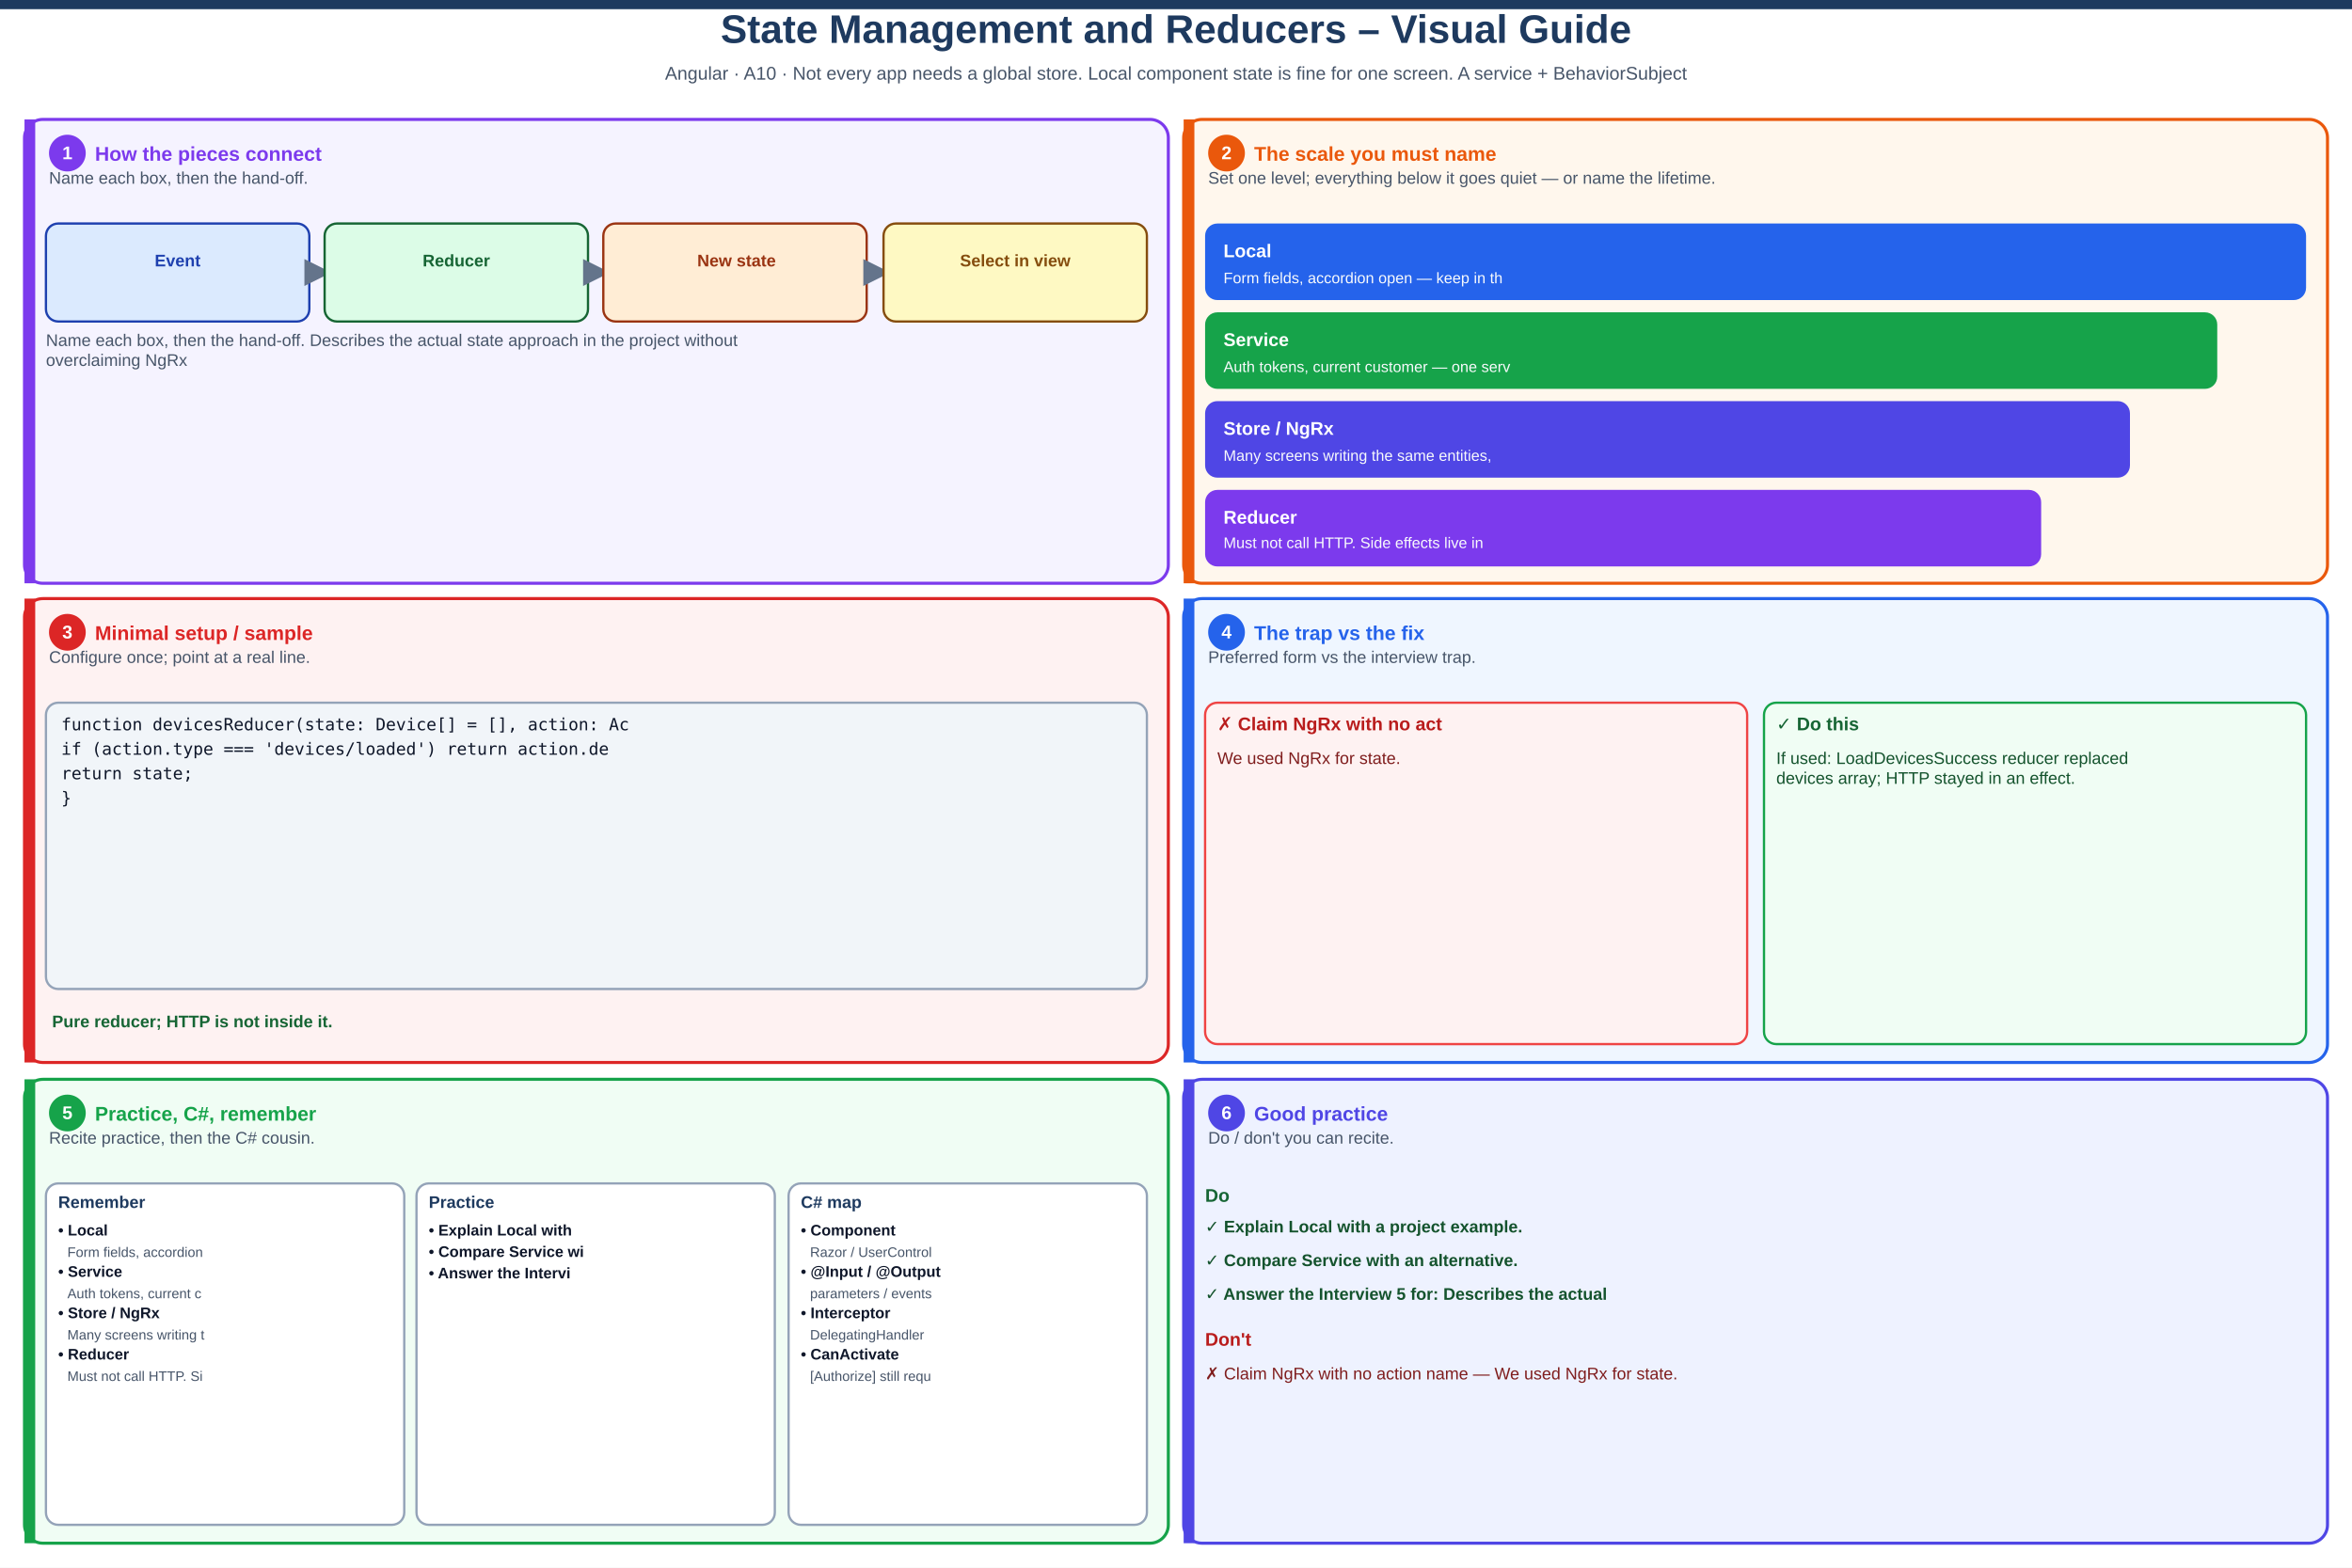
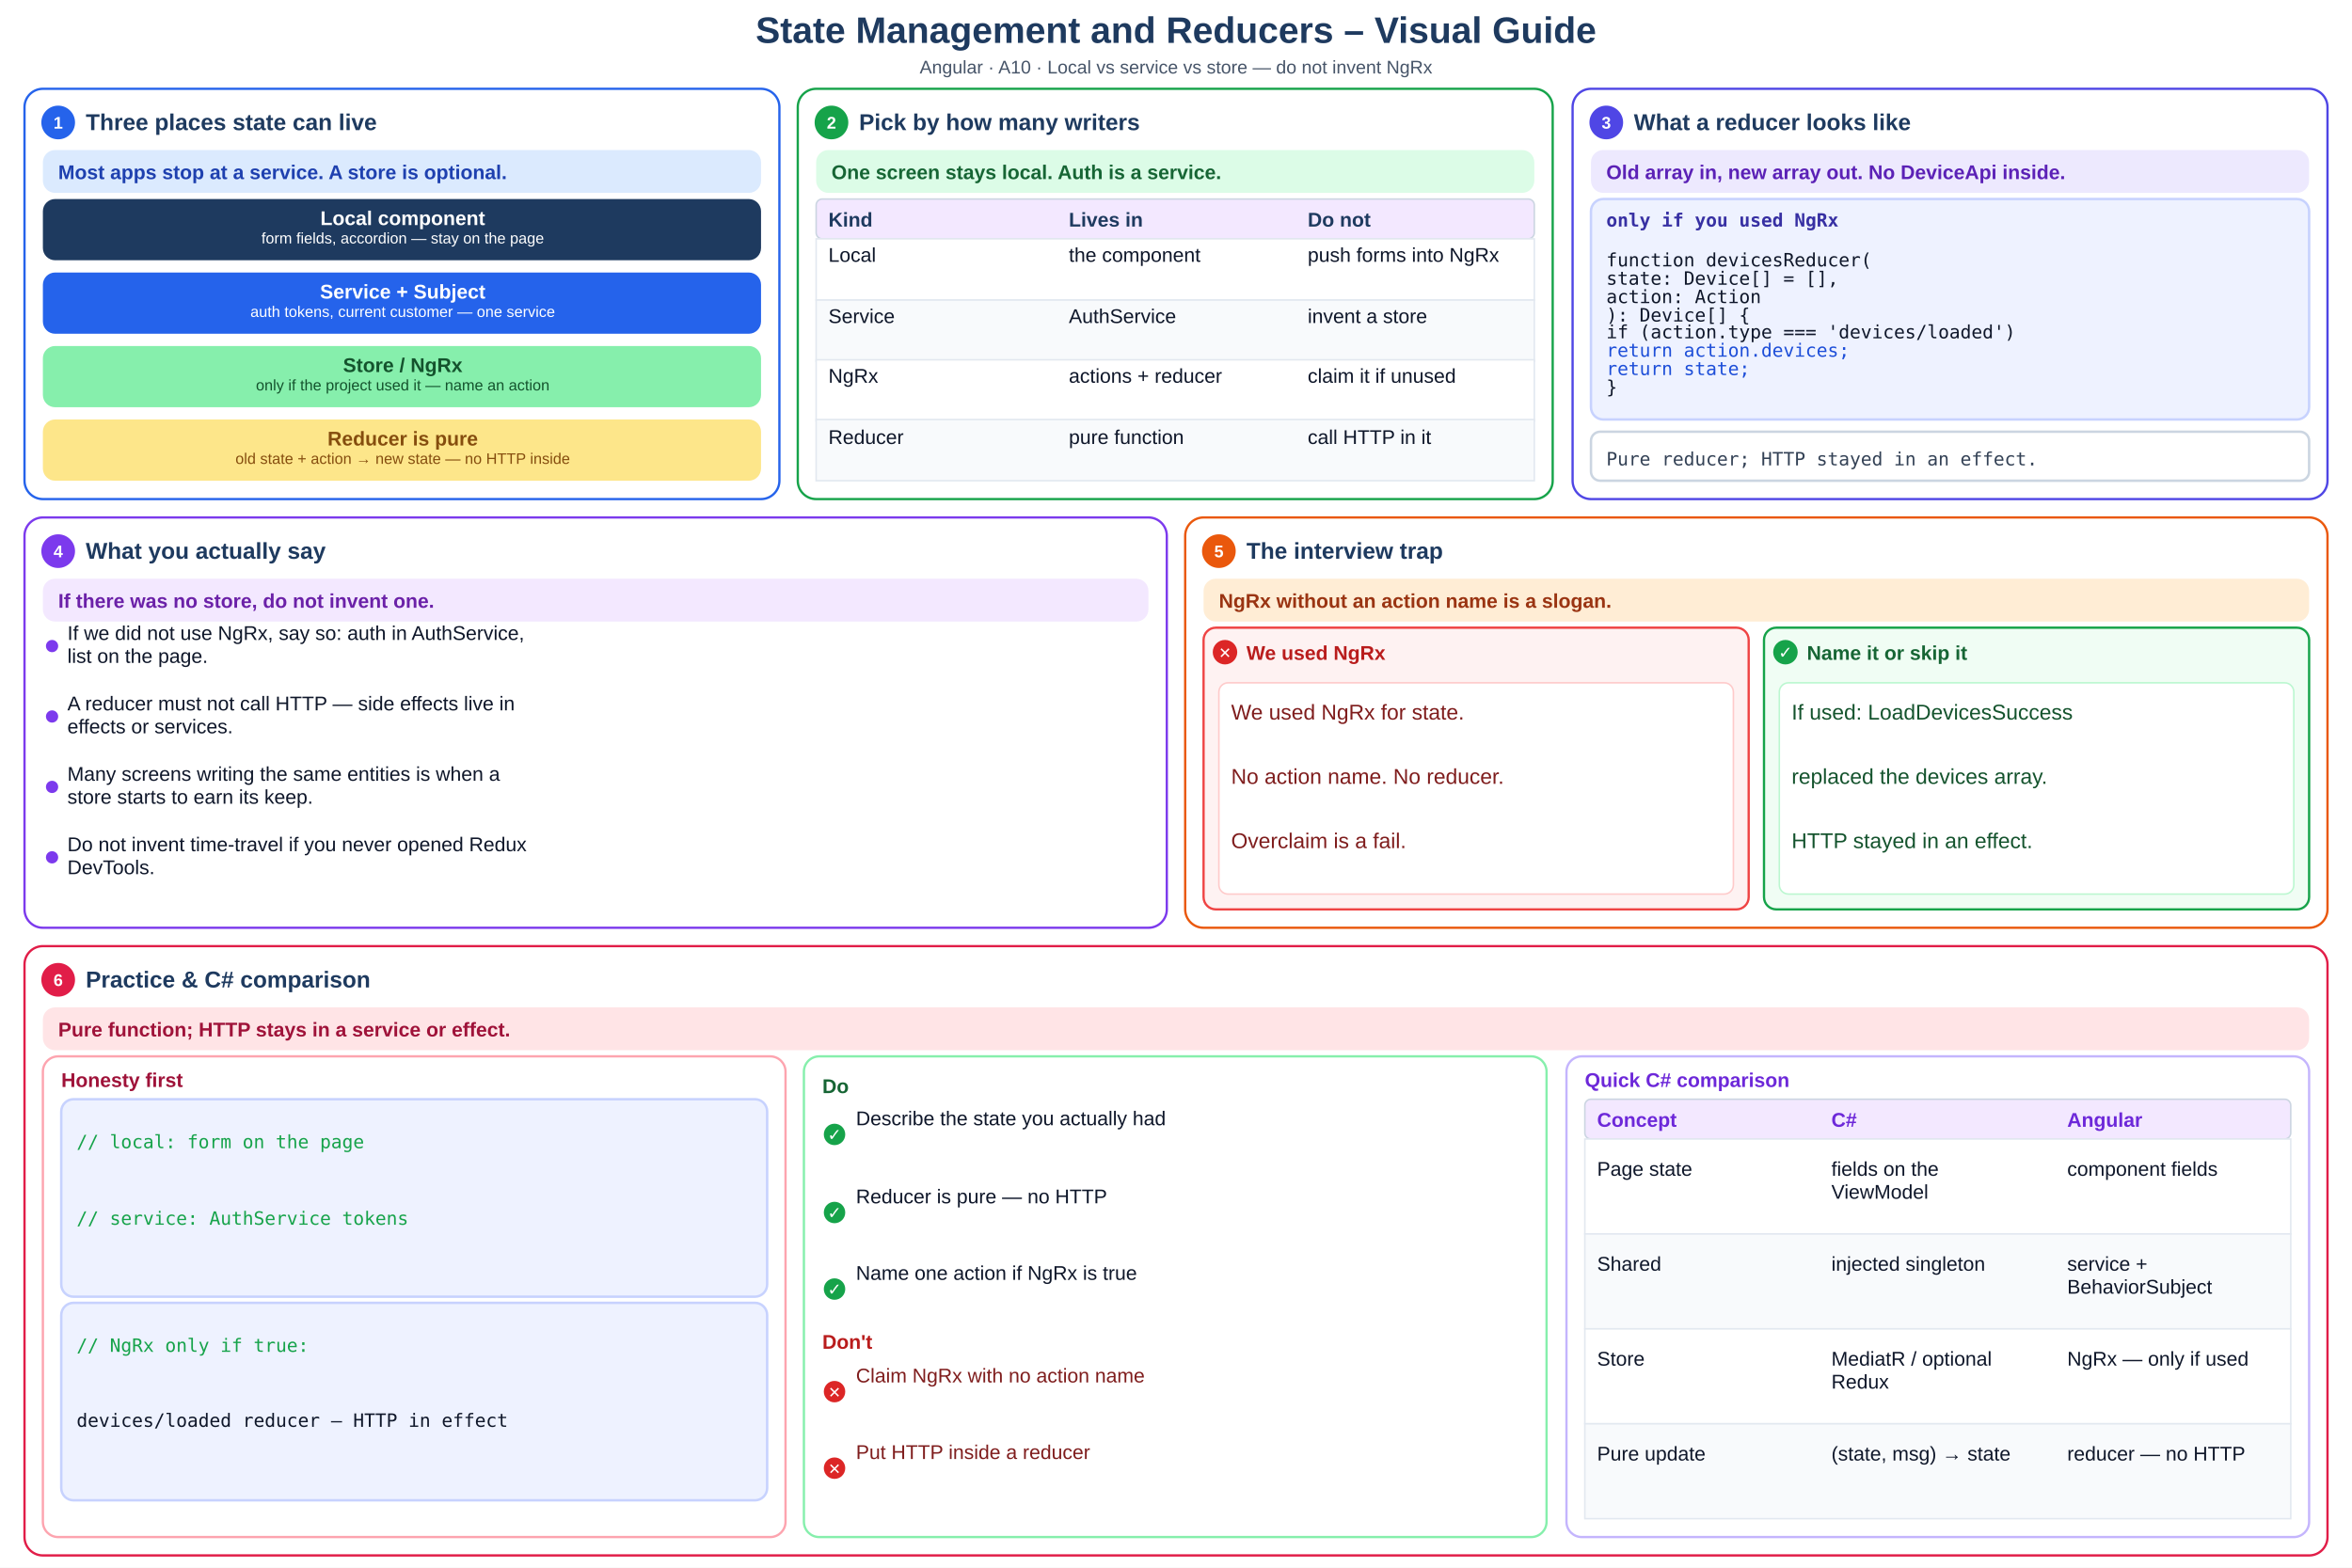
<svg xmlns="http://www.w3.org/2000/svg" width="1536" height="1024" viewBox="0 0 1536 1024">
  <defs>
-     <marker id="arrow" markerWidth="8" markerHeight="8" refX="6" refY="4" orient="auto">
-       <path d="M0,0 L8,4 L0,8 z" fill="#64748b" />
+     <marker id="arrow" markerWidth="12" markerHeight="10" refX="11" refY="5" orient="auto" markerUnits="userSpaceOnUse">
+       <path d="M0,0 L12,5 L0,10 z" fill="#64748b" />
    </marker>
  </defs>
  <rect x="0" y="0" width="1536" height="1024" rx="0" fill="#ffffff" />
-   <rect x="0" y="0" width="1536" height="6" rx="0" fill="#1e3a5f" />
-   <text x="768" y="28" fill="#1e3a5f" font-size="26" font-weight="800" text-anchor="middle" font-family="Segoe UI,Arial,sans-serif">State Management and Reducers  –  Visual Guide</text>
-   <text x="768" y="52" fill="#475569" font-size="12" font-weight="500" text-anchor="middle" font-family="Segoe UI,Arial,sans-serif">Angular  ·  A10  ·  Not every app needs a global store. Local component state is fine for one screen. A service + BehaviorSubject </text>
-   <rect x="16" y="78" width="747" height="303" rx="12" fill="#f5f3ff" stroke="#7c3aed" stroke-width="2" />
-   <rect x="16" y="78" width="7" height="303" rx="0" fill="#7c3aed" />
-   <circle cx="44" cy="100" r="12" fill="#7c3aed" />
-   <text x="44" y="104" fill="#fff" font-size="12" font-weight="800" text-anchor="middle" font-family="Segoe UI,Arial,sans-serif">1</text>
-   <text x="62" y="105" fill="#7c3aed" font-size="13" font-weight="800" text-anchor="start" font-family="Segoe UI,Arial,sans-serif">How the pieces connect</text>
-   <text x="32" y="120" fill="#475569" font-size="11" font-weight="500" text-anchor="start" font-family="Segoe UI,Arial,sans-serif">
-     <tspan x="32" dy="0">Name each box, then the hand-off.</tspan>
-   </text>
-   <rect x="30" y="146" width="172" height="64" rx="8" fill="#dbeafe" stroke="#1e40af" stroke-width="1.5" />
-   <text x="116" y="174" fill="#1e40af" font-size="11" font-weight="800" text-anchor="middle" font-family="Segoe UI,Arial,sans-serif">
-     <tspan x="116" dy="0">Event</tspan>
-   </text>
-   <line x1="202" y1="178" x2="212" y2="178" stroke="#1e40af" stroke-width="2.2" marker-end="url(#arrow)" />
-   <rect x="212" y="146" width="172" height="64" rx="8" fill="#dcfce7" stroke="#166534" stroke-width="1.5" />
-   <text x="298" y="174" fill="#166534" font-size="11" font-weight="800" text-anchor="middle" font-family="Segoe UI,Arial,sans-serif">
-     <tspan x="298" dy="0">Reducer</tspan>
-   </text>
-   <line x1="384" y1="178" x2="394" y2="178" stroke="#1e40af" stroke-width="2.2" marker-end="url(#arrow)" />
-   <rect x="394" y="146" width="172" height="64" rx="8" fill="#ffedd5" stroke="#9a3412" stroke-width="1.5" />
-   <text x="481" y="174" fill="#9a3412" font-size="11" font-weight="800" text-anchor="middle" font-family="Segoe UI,Arial,sans-serif">
-     <tspan x="481" dy="0">New state</tspan>
-   </text>
-   <line x1="567" y1="178" x2="577" y2="178" stroke="#1e40af" stroke-width="2.2" marker-end="url(#arrow)" />
-   <rect x="577" y="146" width="172" height="64" rx="8" fill="#fef9c3" stroke="#854d0e" stroke-width="1.5" />
-   <text x="663" y="174" fill="#854d0e" font-size="11" font-weight="800" text-anchor="middle" font-family="Segoe UI,Arial,sans-serif">
-     <tspan x="663" dy="0">Select in view</tspan>
-   </text>
-   <text x="30" y="226" fill="#475569" font-size="11" font-weight="500" text-anchor="start" font-family="Segoe UI,Arial,sans-serif">
-     <tspan x="30" dy="0">Name each box, then the hand-off. Describes the actual state approach in the project without</tspan>
-     <tspan x="30" dy="13">overclaiming NgRx</tspan>
-   </text>
-   <rect x="773" y="78" width="747" height="303" rx="12" fill="#fff7ed" stroke="#ea580c" stroke-width="2" />
-   <rect x="773" y="78" width="7" height="303" rx="0" fill="#ea580c" />
-   <circle cx="801" cy="100" r="12" fill="#ea580c" />
-   <text x="801" y="104" fill="#fff" font-size="12" font-weight="800" text-anchor="middle" font-family="Segoe UI,Arial,sans-serif">2</text>
-   <text x="819" y="105" fill="#ea580c" font-size="13" font-weight="800" text-anchor="start" font-family="Segoe UI,Arial,sans-serif">The scale you must name</text>
-   <text x="789" y="120" fill="#475569" font-size="11" font-weight="500" text-anchor="start" font-family="Segoe UI,Arial,sans-serif">
-     <tspan x="789" dy="0">Set one level; everything below it goes quiet — or name the lifetime.</tspan>
-   </text>
-   <rect x="787" y="146" width="719" height="50" rx="8" fill="#2563eb" />
-   <text x="799" y="168" fill="#fff" font-size="12" font-weight="800" text-anchor="start" font-family="Segoe UI,Arial,sans-serif">Local</text>
-   <text x="799" y="185" fill="#f8fafc" font-size="10" font-weight="500" text-anchor="start" font-family="Segoe UI,Arial,sans-serif">Form fields, accordion open — keep in th</text>
-   <rect x="787" y="204" width="661" height="50" rx="8" fill="#16a34a" />
-   <text x="799" y="226" fill="#fff" font-size="12" font-weight="800" text-anchor="start" font-family="Segoe UI,Arial,sans-serif">Service</text>
-   <text x="799" y="243" fill="#f8fafc" font-size="10" font-weight="500" text-anchor="start" font-family="Segoe UI,Arial,sans-serif">Auth tokens, current customer — one serv</text>
-   <rect x="787" y="262" width="604" height="50" rx="8" fill="#4f46e5" />
-   <text x="799" y="284" fill="#fff" font-size="12" font-weight="800" text-anchor="start" font-family="Segoe UI,Arial,sans-serif">Store / NgRx</text>
-   <text x="799" y="301" fill="#f8fafc" font-size="10" font-weight="500" text-anchor="start" font-family="Segoe UI,Arial,sans-serif">Many screens writing the same entities, </text>
-   <rect x="787" y="320" width="546" height="50" rx="8" fill="#7c3aed" />
-   <text x="799" y="342" fill="#fff" font-size="12" font-weight="800" text-anchor="start" font-family="Segoe UI,Arial,sans-serif">Reducer</text>
-   <text x="799" y="358" fill="#f8fafc" font-size="10" font-weight="500" text-anchor="start" font-family="Segoe UI,Arial,sans-serif">Must not call HTTP. Side effects live in</text>
-   <rect x="16" y="391" width="747" height="303" rx="12" fill="#fef2f2" stroke="#dc2626" stroke-width="2" />
-   <rect x="16" y="391" width="7" height="303" rx="0" fill="#dc2626" />
-   <circle cx="44" cy="413" r="12" fill="#dc2626" />
-   <text x="44" y="417" fill="#fff" font-size="12" font-weight="800" text-anchor="middle" font-family="Segoe UI,Arial,sans-serif">3</text>
-   <text x="62" y="418" fill="#dc2626" font-size="13" font-weight="800" text-anchor="start" font-family="Segoe UI,Arial,sans-serif">Minimal setup / sample</text>
-   <text x="32" y="433" fill="#475569" font-size="11" font-weight="500" text-anchor="start" font-family="Segoe UI,Arial,sans-serif">
-     <tspan x="32" dy="0">Configure once; point at a real line.</tspan>
-   </text>
-   <rect x="30" y="459" width="719" height="187" rx="8" fill="#f1f5f9" stroke="#94a3b8" stroke-width="1.5" />
-   <text x="40" y="477" fill="#0f172a" font-size="11" font-weight="500" text-anchor="start" font-family="Consolas,Menlo,monospace">function devicesReducer(state: Device[] = [], action: Ac</text>
-   <text x="40" y="493" fill="#0f172a" font-size="11" font-weight="500" text-anchor="start" font-family="Consolas,Menlo,monospace">  if (action.type === 'devices/loaded') return action.de</text>
-   <text x="40" y="509" fill="#0f172a" font-size="11" font-weight="500" text-anchor="start" font-family="Consolas,Menlo,monospace">  return state;</text>
-   <text x="40" y="525" fill="#0f172a" font-size="11" font-weight="500" text-anchor="start" font-family="Consolas,Menlo,monospace">}</text>
-   <text x="34" y="671" fill="#166534" font-size="11" font-weight="700" text-anchor="start" font-family="Segoe UI,Arial,sans-serif">Pure reducer; HTTP is not inside it.</text>
-   <rect x="773" y="391" width="747" height="303" rx="12" fill="#eff6ff" stroke="#2563eb" stroke-width="2" />
-   <rect x="773" y="391" width="7" height="303" rx="0" fill="#2563eb" />
-   <circle cx="801" cy="413" r="12" fill="#2563eb" />
-   <text x="801" y="417" fill="#fff" font-size="12" font-weight="800" text-anchor="middle" font-family="Segoe UI,Arial,sans-serif">4</text>
-   <text x="819" y="418" fill="#2563eb" font-size="13" font-weight="800" text-anchor="start" font-family="Segoe UI,Arial,sans-serif">The trap vs the fix</text>
-   <text x="789" y="433" fill="#475569" font-size="11" font-weight="500" text-anchor="start" font-family="Segoe UI,Arial,sans-serif">
-     <tspan x="789" dy="0">Preferred form vs the interview trap.</tspan>
-   </text>
-   <rect x="787" y="459" width="354" height="223" rx="8" fill="#fef2f2" stroke="#ef4444" stroke-width="1.5" />
-   <text x="795" y="477" fill="#b91c1c" font-size="12" font-weight="800" text-anchor="start" font-family="Segoe UI,Arial,sans-serif">✗  Claim NgRx with no act</text>
-   <text x="795" y="499" fill="#7f1d1d" font-size="11" font-weight="500" text-anchor="start" font-family="Segoe UI,Arial,sans-serif">
-     <tspan x="795" dy="0">We used NgRx for state.</tspan>
-   </text>
-   <rect x="1152" y="459" width="354" height="223" rx="8" fill="#f0fdf4" stroke="#16a34a" stroke-width="1.5" />
-   <text x="1160" y="477" fill="#166534" font-size="12" font-weight="800" text-anchor="start" font-family="Segoe UI,Arial,sans-serif">✓  Do this</text>
-   <text x="1160" y="499" fill="#14532d" font-size="11" font-weight="500" text-anchor="start" font-family="Segoe UI,Arial,sans-serif">
-     <tspan x="1160" dy="0">If used: LoadDevicesSuccess reducer replaced</tspan>
-     <tspan x="1160" dy="13">devices array; HTTP stayed in an effect.</tspan>
-   </text>
-   <rect x="16" y="705" width="747" height="303" rx="12" fill="#f0fdf4" stroke="#16a34a" stroke-width="2" />
-   <rect x="16" y="705" width="7" height="303" rx="0" fill="#16a34a" />
-   <circle cx="44" cy="727" r="12" fill="#16a34a" />
-   <text x="44" y="731" fill="#fff" font-size="12" font-weight="800" text-anchor="middle" font-family="Segoe UI,Arial,sans-serif">5</text>
-   <text x="62" y="732" fill="#16a34a" font-size="13" font-weight="800" text-anchor="start" font-family="Segoe UI,Arial,sans-serif">Practice, C#, remember</text>
-   <text x="32" y="747" fill="#475569" font-size="11" font-weight="500" text-anchor="start" font-family="Segoe UI,Arial,sans-serif">
-     <tspan x="32" dy="0">Recite practice, then the C# cousin.</tspan>
-   </text>
-   <rect x="30" y="773" width="234" height="223" rx="8" fill="#fff" stroke="#94a3b8" stroke-width="1.5" />
-   <text x="38" y="789" fill="#1e3a5f" font-size="11" font-weight="800" text-anchor="start" font-family="Segoe UI,Arial,sans-serif">Remember</text>
-   <text x="38" y="807" fill="#0f172a" font-size="10" font-weight="700" text-anchor="start" font-family="Segoe UI,Arial,sans-serif">• Local</text>
-   <text x="44" y="821" fill="#475569" font-size="9" font-weight="500" text-anchor="start" font-family="Segoe UI,Arial,sans-serif">Form fields, accordion</text>
-   <text x="38" y="834" fill="#0f172a" font-size="10" font-weight="700" text-anchor="start" font-family="Segoe UI,Arial,sans-serif">• Service</text>
-   <text x="44" y="848" fill="#475569" font-size="9" font-weight="500" text-anchor="start" font-family="Segoe UI,Arial,sans-serif">Auth tokens, current c</text>
-   <text x="38" y="861" fill="#0f172a" font-size="10" font-weight="700" text-anchor="start" font-family="Segoe UI,Arial,sans-serif">• Store / NgRx</text>
-   <text x="44" y="875" fill="#475569" font-size="9" font-weight="500" text-anchor="start" font-family="Segoe UI,Arial,sans-serif">Many screens writing t</text>
-   <text x="38" y="888" fill="#0f172a" font-size="10" font-weight="700" text-anchor="start" font-family="Segoe UI,Arial,sans-serif">• Reducer</text>
-   <text x="44" y="902" fill="#475569" font-size="9" font-weight="500" text-anchor="start" font-family="Segoe UI,Arial,sans-serif">Must not call HTTP. Si</text>
-   <rect x="272" y="773" width="234" height="223" rx="8" fill="#fff" stroke="#94a3b8" stroke-width="1.5" />
-   <text x="280" y="789" fill="#1e3a5f" font-size="11" font-weight="800" text-anchor="start" font-family="Segoe UI,Arial,sans-serif">Practice</text>
-   <text x="280" y="807" fill="#0f172a" font-size="10" font-weight="700" text-anchor="start" font-family="Segoe UI,Arial,sans-serif">• Explain Local with</text>
-   <text x="280" y="821" fill="#0f172a" font-size="10" font-weight="700" text-anchor="start" font-family="Segoe UI,Arial,sans-serif">• Compare Service wi</text>
-   <text x="280" y="835" fill="#0f172a" font-size="10" font-weight="700" text-anchor="start" font-family="Segoe UI,Arial,sans-serif">• Answer the Intervi</text>
-   <rect x="515" y="773" width="234" height="223" rx="8" fill="#fff" stroke="#94a3b8" stroke-width="1.5" />
-   <text x="523" y="789" fill="#1e3a5f" font-size="11" font-weight="800" text-anchor="start" font-family="Segoe UI,Arial,sans-serif">C# map</text>
-   <text x="523" y="807" fill="#0f172a" font-size="10" font-weight="700" text-anchor="start" font-family="Segoe UI,Arial,sans-serif">• Component</text>
-   <text x="529" y="821" fill="#475569" font-size="9" font-weight="500" text-anchor="start" font-family="Segoe UI,Arial,sans-serif">Razor / UserControl</text>
-   <text x="523" y="834" fill="#0f172a" font-size="10" font-weight="700" text-anchor="start" font-family="Segoe UI,Arial,sans-serif">• @Input / @Output</text>
-   <text x="529" y="848" fill="#475569" font-size="9" font-weight="500" text-anchor="start" font-family="Segoe UI,Arial,sans-serif">parameters / events</text>
-   <text x="523" y="861" fill="#0f172a" font-size="10" font-weight="700" text-anchor="start" font-family="Segoe UI,Arial,sans-serif">• Interceptor</text>
-   <text x="529" y="875" fill="#475569" font-size="9" font-weight="500" text-anchor="start" font-family="Segoe UI,Arial,sans-serif">DelegatingHandler</text>
-   <text x="523" y="888" fill="#0f172a" font-size="10" font-weight="700" text-anchor="start" font-family="Segoe UI,Arial,sans-serif">• CanActivate</text>
-   <text x="529" y="902" fill="#475569" font-size="9" font-weight="500" text-anchor="start" font-family="Segoe UI,Arial,sans-serif">[Authorize] still requ</text>
-   <rect x="773" y="705" width="747" height="303" rx="12" fill="#eef2ff" stroke="#4f46e5" stroke-width="2" />
-   <rect x="773" y="705" width="7" height="303" rx="0" fill="#4f46e5" />
-   <circle cx="801" cy="727" r="12" fill="#4f46e5" />
-   <text x="801" y="731" fill="#fff" font-size="12" font-weight="800" text-anchor="middle" font-family="Segoe UI,Arial,sans-serif">6</text>
-   <text x="819" y="732" fill="#4f46e5" font-size="13" font-weight="800" text-anchor="start" font-family="Segoe UI,Arial,sans-serif">Good practice</text>
-   <text x="789" y="747" fill="#475569" font-size="11" font-weight="500" text-anchor="start" font-family="Segoe UI,Arial,sans-serif">
-     <tspan x="789" dy="0">Do / don't you can recite.</tspan>
-   </text>
-   <text x="787" y="785" fill="#166534" font-size="12" font-weight="800" text-anchor="start" font-family="Segoe UI,Arial,sans-serif">Do</text>
-   <text x="787" y="805" fill="#14532d" font-size="11" font-weight="600" text-anchor="start" font-family="Segoe UI,Arial,sans-serif">✓  Explain Local with a project example.</text>
-   <text x="787" y="827" fill="#14532d" font-size="11" font-weight="600" text-anchor="start" font-family="Segoe UI,Arial,sans-serif">✓  Compare Service with an alternative.</text>
-   <text x="787" y="849" fill="#14532d" font-size="11" font-weight="600" text-anchor="start" font-family="Segoe UI,Arial,sans-serif">✓  Answer the Interview 5 for: Describes the actual</text>
-   <text x="787" y="879" fill="#b91c1c" font-size="12" font-weight="800" text-anchor="start" font-family="Segoe UI,Arial,sans-serif">Don't</text>
-   <text x="787" y="901" fill="#7f1d1d" font-size="11" font-weight="500" text-anchor="start" font-family="Segoe UI,Arial,sans-serif">
-     <tspan x="787" dy="0">✗ Claim NgRx with no action name — We used NgRx for state.</tspan>
+   <text x="768" y="28" fill="#1e3a5f" font-size="24" font-weight="800" text-anchor="middle" font-family="Segoe UI,Arial,sans-serif">State Management and Reducers  –  Visual Guide</text>
+   <text x="768" y="48" fill="#475569" font-size="12" font-weight="500" text-anchor="middle" font-family="Segoe UI,Arial,sans-serif">Angular · A10  ·  Local vs service vs store — do not invent NgRx</text>
+   <rect x="16" y="58" width="493" height="268" rx="12" fill="#fff" stroke="#2563eb" stroke-width="1.5" />
+   <circle cx="38" cy="80" r="11" fill="#2563eb" />
+   <text x="38" y="84" fill="#fff" font-size="11" font-weight="800" text-anchor="middle" font-family="Segoe UI,Arial,sans-serif">1</text>
+   <text x="56" y="85" fill="#1e3a5f" font-size="15" font-weight="800" text-anchor="start" font-family="Segoe UI,Arial,sans-serif">Three places state can live</text>
+   <rect x="28" y="98" width="469" height="28" rx="8" fill="#dbeafe" />
+   <text x="38" y="117" fill="#1e40af" font-size="13" font-weight="700" text-anchor="start" font-family="Segoe UI,Arial,sans-serif">Most apps stop at a service. A store is optional.</text>
+   <rect x="28" y="130" width="469" height="40" rx="8" fill="#1e3a5f" />
+   <text x="263" y="147" fill="#fff" font-size="13" font-weight="800" text-anchor="middle" font-family="Segoe UI,Arial,sans-serif">Local component</text>
+   <text x="263" y="159" fill="#fff" font-size="10" font-weight="500" text-anchor="middle" font-family="Segoe UI,Arial,sans-serif">form fields, accordion — stay on the page</text>
+   <rect x="28" y="178" width="469" height="40" rx="8" fill="#2563eb" />
+   <text x="263" y="195" fill="#fff" font-size="13" font-weight="800" text-anchor="middle" font-family="Segoe UI,Arial,sans-serif">Service + Subject</text>
+   <text x="263" y="207" fill="#fff" font-size="10" font-weight="500" text-anchor="middle" font-family="Segoe UI,Arial,sans-serif">auth tokens, current customer — one service</text>
+   <rect x="28" y="226" width="469" height="40" rx="8" fill="#86efac" />
+   <text x="263" y="243" fill="#14532d" font-size="13" font-weight="800" text-anchor="middle" font-family="Segoe UI,Arial,sans-serif">Store / NgRx</text>
+   <text x="263" y="255" fill="#14532d" font-size="10" font-weight="500" text-anchor="middle" font-family="Segoe UI,Arial,sans-serif">only if the project used it — name an action</text>
+   <rect x="28" y="274" width="469" height="40" rx="8" fill="#fde68a" />
+   <text x="263" y="291" fill="#854d0e" font-size="13" font-weight="800" text-anchor="middle" font-family="Segoe UI,Arial,sans-serif">Reducer is pure</text>
+   <text x="263" y="303" fill="#854d0e" font-size="10" font-weight="500" text-anchor="middle" font-family="Segoe UI,Arial,sans-serif">old state + action → new state — no HTTP inside</text>
+   <rect x="521" y="58" width="493" height="268" rx="12" fill="#fff" stroke="#16a34a" stroke-width="1.5" />
+   <circle cx="543" cy="80" r="11" fill="#16a34a" />
+   <text x="543" y="84" fill="#fff" font-size="11" font-weight="800" text-anchor="middle" font-family="Segoe UI,Arial,sans-serif">2</text>
+   <text x="561" y="85" fill="#1e3a5f" font-size="15" font-weight="800" text-anchor="start" font-family="Segoe UI,Arial,sans-serif">Pick by how many writers</text>
+   <rect x="533" y="98" width="469" height="28" rx="8" fill="#dcfce7" />
+   <text x="543" y="117" fill="#166534" font-size="13" font-weight="700" text-anchor="start" font-family="Segoe UI,Arial,sans-serif">One screen stays local. Auth is a service.</text>
+   <rect x="533" y="130" width="469" height="26" rx="4" fill="#f3e8ff" stroke="#cbd5e1" stroke-width="1" />
+   <text x="541" y="148" fill="#1e3a5f" font-size="13" font-weight="700" text-anchor="start" font-family="Segoe UI,Arial,sans-serif">Kind</text>
+   <text x="698" y="148" fill="#1e3a5f" font-size="13" font-weight="700" text-anchor="start" font-family="Segoe UI,Arial,sans-serif">Lives in</text>
+   <text x="854" y="148" fill="#1e3a5f" font-size="13" font-weight="700" text-anchor="start" font-family="Segoe UI,Arial,sans-serif">Do not</text>
+   <rect x="533" y="156" width="469" height="40" rx="0" fill="#ffffff" stroke="#e2e8f0" stroke-width="1" />
+   <text x="541" y="171" fill="#0f172a" font-size="13" font-weight="500" font-family="Segoe UI,Arial,sans-serif">
+     <tspan x="541" dy="0">Local</tspan>
+   </text>
+   <text x="698" y="171" fill="#0f172a" font-size="13" font-weight="500" font-family="Segoe UI,Arial,sans-serif">
+     <tspan x="698" dy="0">the component</tspan>
+   </text>
+   <text x="854" y="171" fill="#0f172a" font-size="13" font-weight="500" font-family="Segoe UI,Arial,sans-serif">
+     <tspan x="854" dy="0">push forms into NgRx</tspan>
+   </text>
+   <rect x="533" y="196" width="469" height="40" rx="0" fill="#f8fafc" stroke="#e2e8f0" stroke-width="1" />
+   <text x="541" y="211" fill="#0f172a" font-size="13" font-weight="500" font-family="Segoe UI,Arial,sans-serif">
+     <tspan x="541" dy="0">Service</tspan>
+   </text>
+   <text x="698" y="211" fill="#0f172a" font-size="13" font-weight="500" font-family="Segoe UI,Arial,sans-serif">
+     <tspan x="698" dy="0">AuthService</tspan>
+   </text>
+   <text x="854" y="211" fill="#0f172a" font-size="13" font-weight="500" font-family="Segoe UI,Arial,sans-serif">
+     <tspan x="854" dy="0">invent a store</tspan>
+   </text>
+   <rect x="533" y="235" width="469" height="40" rx="0" fill="#ffffff" stroke="#e2e8f0" stroke-width="1" />
+   <text x="541" y="250" fill="#0f172a" font-size="13" font-weight="500" font-family="Segoe UI,Arial,sans-serif">
+     <tspan x="541" dy="0">NgRx</tspan>
+   </text>
+   <text x="698" y="250" fill="#0f172a" font-size="13" font-weight="500" font-family="Segoe UI,Arial,sans-serif">
+     <tspan x="698" dy="0">actions + reducer</tspan>
+   </text>
+   <text x="854" y="250" fill="#0f172a" font-size="13" font-weight="500" font-family="Segoe UI,Arial,sans-serif">
+     <tspan x="854" dy="0">claim it if unused</tspan>
+   </text>
+   <rect x="533" y="274" width="469" height="40" rx="0" fill="#f8fafc" stroke="#e2e8f0" stroke-width="1" />
+   <text x="541" y="290" fill="#0f172a" font-size="13" font-weight="500" font-family="Segoe UI,Arial,sans-serif">
+     <tspan x="541" dy="0">Reducer</tspan>
+   </text>
+   <text x="698" y="290" fill="#0f172a" font-size="13" font-weight="500" font-family="Segoe UI,Arial,sans-serif">
+     <tspan x="698" dy="0">pure function</tspan>
+   </text>
+   <text x="854" y="290" fill="#0f172a" font-size="13" font-weight="500" font-family="Segoe UI,Arial,sans-serif">
+     <tspan x="854" dy="0">call HTTP in it</tspan>
+   </text>
+   <rect x="1027" y="58" width="493" height="268" rx="12" fill="#fff" stroke="#4f46e5" stroke-width="1.5" />
+   <circle cx="1049" cy="80" r="11" fill="#4f46e5" />
+   <text x="1049" y="84" fill="#fff" font-size="11" font-weight="800" text-anchor="middle" font-family="Segoe UI,Arial,sans-serif">3</text>
+   <text x="1067" y="85" fill="#1e3a5f" font-size="15" font-weight="800" text-anchor="start" font-family="Segoe UI,Arial,sans-serif">What a reducer looks like</text>
+   <rect x="1039" y="98" width="469" height="28" rx="8" fill="#ede9fe" />
+   <text x="1049" y="117" fill="#5b21b6" font-size="13" font-weight="700" text-anchor="start" font-family="Segoe UI,Arial,sans-serif">Old array in, new array out. No DeviceApi inside.</text>
+   <rect x="1039" y="130" width="469" height="144" rx="8" fill="#eef2ff" stroke="#c7d2fe" stroke-width="1.6" />
+   <text x="1049" y="148" fill="#3730a3" font-size="12" font-weight="800" text-anchor="start" font-family="Consolas,Menlo,monospace">only if you used NgRx</text>
+   <text x="1049" y="174" fill="#0f172a" font-size="12" font-weight="500" text-anchor="start" font-family="Consolas,Menlo,monospace">function devicesReducer(</text>
+   <text x="1049" y="186" fill="#0f172a" font-size="12" font-weight="500" text-anchor="start" font-family="Consolas,Menlo,monospace">  state: Device[] = [],</text>
+   <text x="1049" y="198" fill="#0f172a" font-size="12" font-weight="500" text-anchor="start" font-family="Consolas,Menlo,monospace">  action: Action</text>
+   <text x="1049" y="210" fill="#0f172a" font-size="12" font-weight="500" text-anchor="start" font-family="Consolas,Menlo,monospace">): Device[] {</text>
+   <text x="1049" y="221" fill="#0f172a" font-size="12" font-weight="500" text-anchor="start" font-family="Consolas,Menlo,monospace">  if (action.type === 'devices/loaded')</text>
+   <text x="1049" y="233" fill="#1d4ed8" font-size="12" font-weight="500" text-anchor="start" font-family="Consolas,Menlo,monospace">    return action.devices;</text>
+   <text x="1049" y="245" fill="#1d4ed8" font-size="12" font-weight="500" text-anchor="start" font-family="Consolas,Menlo,monospace">  return state;</text>
+   <text x="1049" y="257" fill="#0f172a" font-size="12" font-weight="500" text-anchor="start" font-family="Consolas,Menlo,monospace">}</text>
+   <rect x="1039" y="282" width="469" height="32" rx="6" fill="#fff" stroke="#cbd5e1" stroke-width="1.6" />
+   <text x="1049" y="304" fill="#334155" font-size="12" font-weight="500" text-anchor="start" font-family="Consolas,Menlo,monospace">Pure reducer; HTTP stayed in an effect.</text>
+   <rect x="16" y="338" width="746" height="268" rx="12" fill="#fff" stroke="#7c3aed" stroke-width="1.5" />
+   <circle cx="38" cy="360" r="11" fill="#7c3aed" />
+   <text x="38" y="364" fill="#fff" font-size="11" font-weight="800" text-anchor="middle" font-family="Segoe UI,Arial,sans-serif">4</text>
+   <text x="56" y="365" fill="#1e3a5f" font-size="15" font-weight="800" text-anchor="start" font-family="Segoe UI,Arial,sans-serif">What you actually say</text>
+   <rect x="28" y="378" width="722" height="28" rx="8" fill="#f3e8ff" />
+   <text x="38" y="397" fill="#6b21a8" font-size="13" font-weight="700" text-anchor="start" font-family="Segoe UI,Arial,sans-serif">If there was no store, do not invent one.</text>
+   <circle cx="34" cy="422" r="4" fill="#7c3aed" />
+   <text x="44" y="418" fill="#0f172a" font-size="13" font-weight="500" font-family="Segoe UI,Arial,sans-serif">
+     <tspan x="44" dy="0">If we did not use NgRx, say so: auth in AuthService,</tspan>
+     <tspan x="44" dy="15">list on the page.</tspan>
+   </text>
+   <circle cx="34" cy="468" r="4" fill="#7c3aed" />
+   <text x="44" y="464" fill="#0f172a" font-size="13" font-weight="500" font-family="Segoe UI,Arial,sans-serif">
+     <tspan x="44" dy="0">A reducer must not call HTTP — side effects live in</tspan>
+     <tspan x="44" dy="15">effects or services.</tspan>
+   </text>
+   <circle cx="34" cy="514" r="4" fill="#7c3aed" />
+   <text x="44" y="510" fill="#0f172a" font-size="13" font-weight="500" font-family="Segoe UI,Arial,sans-serif">
+     <tspan x="44" dy="0">Many screens writing the same entities is when a</tspan>
+     <tspan x="44" dy="15">store starts to earn its keep.</tspan>
+   </text>
+   <circle cx="34" cy="560" r="4" fill="#7c3aed" />
+   <text x="44" y="556" fill="#0f172a" font-size="13" font-weight="500" font-family="Segoe UI,Arial,sans-serif">
+     <tspan x="44" dy="0">Do not invent time-travel if you never opened Redux</tspan>
+     <tspan x="44" dy="15">DevTools.</tspan>
+   </text>
+   <rect x="774" y="338" width="746" height="268" rx="12" fill="#fff" stroke="#ea580c" stroke-width="1.5" />
+   <circle cx="796" cy="360" r="11" fill="#ea580c" />
+   <text x="796" y="364" fill="#fff" font-size="11" font-weight="800" text-anchor="middle" font-family="Segoe UI,Arial,sans-serif">5</text>
+   <text x="814" y="365" fill="#1e3a5f" font-size="15" font-weight="800" text-anchor="start" font-family="Segoe UI,Arial,sans-serif">The interview trap</text>
+   <rect x="786" y="378" width="722" height="28" rx="8" fill="#ffedd5" />
+   <text x="796" y="397" fill="#9a3412" font-size="13" font-weight="700" text-anchor="start" font-family="Segoe UI,Arial,sans-serif">NgRx without an action name is a slogan.</text>
+   <rect x="786" y="410" width="356" height="184" rx="8" fill="#fef2f2" stroke="#ef4444" stroke-width="1.5" />
+   <circle cx="800" cy="426" r="8" fill="#dc2626" />
+   <text x="800" y="430" fill="#fff" font-size="10" font-weight="800" text-anchor="middle" font-family="Segoe UI,Arial,sans-serif">✕</text>
+   <text x="814" y="431" fill="#b91c1c" font-size="13" font-weight="800" text-anchor="start" font-family="Segoe UI,Arial,sans-serif">We used NgRx</text>
+   <rect x="796" y="446" width="336" height="138" rx="6" fill="#fff" stroke="#fecaca" stroke-width="1" />
+   <text x="804" y="470" fill="#7f1d1d" font-size="14" font-weight="500" font-family="Segoe UI,Arial,sans-serif">
+     <tspan x="804" dy="0">We used NgRx for state.</tspan>
+   </text>
+   <text x="804" y="512" fill="#7f1d1d" font-size="14" font-weight="500" font-family="Segoe UI,Arial,sans-serif">
+     <tspan x="804" dy="0">No action name. No reducer.</tspan>
+   </text>
+   <text x="804" y="554" fill="#7f1d1d" font-size="14" font-weight="500" font-family="Segoe UI,Arial,sans-serif">
+     <tspan x="804" dy="0">Overclaim is a fail.</tspan>
+   </text>
+   <rect x="1152" y="410" width="356" height="184" rx="8" fill="#f0fdf4" stroke="#16a34a" stroke-width="1.5" />
+   <circle cx="1166" cy="426" r="8" fill="#16a34a" />
+   <text x="1166" y="430" fill="#fff" font-size="11" font-weight="800" text-anchor="middle" font-family="Segoe UI,Arial,sans-serif">✓</text>
+   <text x="1180" y="431" fill="#166534" font-size="13" font-weight="800" text-anchor="start" font-family="Segoe UI,Arial,sans-serif">Name it or skip it</text>
+   <rect x="1162" y="446" width="336" height="138" rx="6" fill="#fff" stroke="#bbf7d0" stroke-width="1" />
+   <text x="1170" y="470" fill="#14532d" font-size="14" font-weight="500" font-family="Segoe UI,Arial,sans-serif">
+     <tspan x="1170" dy="0">If used: LoadDevicesSuccess</tspan>
+   </text>
+   <text x="1170" y="512" fill="#14532d" font-size="14" font-weight="500" font-family="Segoe UI,Arial,sans-serif">
+     <tspan x="1170" dy="0">replaced the devices array.</tspan>
+   </text>
+   <text x="1170" y="554" fill="#14532d" font-size="14" font-weight="500" font-family="Segoe UI,Arial,sans-serif">
+     <tspan x="1170" dy="0">HTTP stayed in an effect.</tspan>
+   </text>
+   <rect x="16" y="618" width="1504" height="398" rx="12" fill="#fff" stroke="#e11d48" stroke-width="1.5" />
+   <circle cx="38" cy="640" r="11" fill="#e11d48" />
+   <text x="38" y="644" fill="#fff" font-size="11" font-weight="800" text-anchor="middle" font-family="Segoe UI,Arial,sans-serif">6</text>
+   <text x="56" y="645" fill="#1e3a5f" font-size="15" font-weight="800" text-anchor="start" font-family="Segoe UI,Arial,sans-serif">Practice &amp; C# comparison</text>
+   <rect x="28" y="658" width="1480" height="28" rx="8" fill="#ffe4e6" />
+   <text x="38" y="677" fill="#9f1239" font-size="13" font-weight="700" text-anchor="start" font-family="Segoe UI,Arial,sans-serif">Pure function; HTTP stays in a service or effect.</text>
+   <rect x="28" y="690" width="485" height="314" rx="10" fill="#fff" stroke="#fda4af" stroke-width="1.5" />
+   <text x="40" y="710" fill="#9f1239" font-size="13" font-weight="800" text-anchor="start" font-family="Segoe UI,Arial,sans-serif">Honesty first</text>
+   <rect x="40" y="718" width="461" height="129" rx="8" fill="#eef2ff" stroke="#c7d2fe" stroke-width="1.6" />
+   <text x="50" y="750" fill="#16a34a" font-size="12" font-weight="500" text-anchor="start" font-family="Consolas,Menlo,monospace">// local: form on the page</text>
+   <text x="50" y="800" fill="#16a34a" font-size="12" font-weight="500" text-anchor="start" font-family="Consolas,Menlo,monospace">// service: AuthService tokens</text>
+   <rect x="40" y="851" width="461" height="129" rx="8" fill="#eef2ff" stroke="#c7d2fe" stroke-width="1.6" />
+   <text x="50" y="883" fill="#16a34a" font-size="12" font-weight="500" text-anchor="start" font-family="Consolas,Menlo,monospace">// NgRx only if true:</text>
+   <text x="50" y="932" fill="#0f172a" font-size="12" font-weight="500" text-anchor="start" font-family="Consolas,Menlo,monospace">devices/loaded reducer — HTTP in effect</text>
+   <rect x="525" y="690" width="485" height="314" rx="10" fill="#fff" stroke="#86efac" stroke-width="1.5" />
+   <text x="537" y="714" fill="#166534" font-size="13" font-weight="800" text-anchor="start" font-family="Segoe UI,Arial,sans-serif">Do</text>
+   <circle cx="545" cy="741" r="7" fill="#16a34a" />
+   <text x="545" y="745" fill="#fff" font-size="11" font-weight="800" text-anchor="middle" font-family="Segoe UI,Arial,sans-serif">✓</text>
+   <text x="559" y="735" fill="#0f172a" font-size="13" font-weight="500" font-family="Segoe UI,Arial,sans-serif">
+     <tspan x="559" dy="0">Describe the state you actually had</tspan>
+   </text>
+   <circle cx="545" cy="792" r="7" fill="#16a34a" />
+   <text x="545" y="796" fill="#fff" font-size="11" font-weight="800" text-anchor="middle" font-family="Segoe UI,Arial,sans-serif">✓</text>
+   <text x="559" y="786" fill="#0f172a" font-size="13" font-weight="500" font-family="Segoe UI,Arial,sans-serif">
+     <tspan x="559" dy="0">Reducer is pure — no HTTP</tspan>
+   </text>
+   <circle cx="545" cy="842" r="7" fill="#16a34a" />
+   <text x="545" y="846" fill="#fff" font-size="11" font-weight="800" text-anchor="middle" font-family="Segoe UI,Arial,sans-serif">✓</text>
+   <text x="559" y="836" fill="#0f172a" font-size="13" font-weight="500" font-family="Segoe UI,Arial,sans-serif">
+     <tspan x="559" dy="0">Name one action if NgRx is true</tspan>
+   </text>
+   <text x="537" y="881" fill="#b91c1c" font-size="13" font-weight="800" text-anchor="start" font-family="Segoe UI,Arial,sans-serif">Don't</text>
+   <circle cx="545" cy="909" r="7" fill="#dc2626" />
+   <text x="545" y="913" fill="#fff" font-size="10" font-weight="800" text-anchor="middle" font-family="Segoe UI,Arial,sans-serif">✕</text>
+   <text x="559" y="903" fill="#7f1d1d" font-size="13" font-weight="500" font-family="Segoe UI,Arial,sans-serif">
+     <tspan x="559" dy="0">Claim NgRx with no action name</tspan>
+   </text>
+   <circle cx="545" cy="959" r="7" fill="#dc2626" />
+   <text x="545" y="963" fill="#fff" font-size="10" font-weight="800" text-anchor="middle" font-family="Segoe UI,Arial,sans-serif">✕</text>
+   <text x="559" y="953" fill="#7f1d1d" font-size="13" font-weight="500" font-family="Segoe UI,Arial,sans-serif">
+     <tspan x="559" dy="0">Put HTTP inside a reducer</tspan>
+   </text>
+   <rect x="1023" y="690" width="485" height="314" rx="10" fill="#fff" stroke="#c4b5fd" stroke-width="1.5" />
+   <text x="1035" y="710" fill="#6d28d9" font-size="13" font-weight="800" text-anchor="start" font-family="Segoe UI,Arial,sans-serif">Quick C# comparison</text>
+   <rect x="1035" y="718" width="461" height="26" rx="4" fill="#f3e8ff" stroke="#cbd5e1" stroke-width="1" />
+   <text x="1043" y="736" fill="#6d28d9" font-size="13" font-weight="700" text-anchor="start" font-family="Segoe UI,Arial,sans-serif">Concept</text>
+   <text x="1196" y="736" fill="#6d28d9" font-size="13" font-weight="700" text-anchor="start" font-family="Segoe UI,Arial,sans-serif">C#</text>
+   <text x="1350" y="736" fill="#6d28d9" font-size="13" font-weight="700" text-anchor="start" font-family="Segoe UI,Arial,sans-serif">Angular</text>
+   <rect x="1035" y="744" width="461" height="62" rx="0" fill="#ffffff" stroke="#e2e8f0" stroke-width="1" />
+   <text x="1043" y="768" fill="#0f172a" font-size="13" font-weight="500" font-family="Segoe UI,Arial,sans-serif">
+     <tspan x="1043" dy="0">Page state</tspan>
+   </text>
+   <text x="1196" y="768" fill="#0f172a" font-size="13" font-weight="500" font-family="Segoe UI,Arial,sans-serif">
+     <tspan x="1196" dy="0">fields on the</tspan>
+     <tspan x="1196" dy="15">ViewModel</tspan>
+   </text>
+   <text x="1350" y="768" fill="#0f172a" font-size="13" font-weight="500" font-family="Segoe UI,Arial,sans-serif">
+     <tspan x="1350" dy="0">component fields</tspan>
+   </text>
+   <rect x="1035" y="806" width="461" height="62" rx="0" fill="#f8fafc" stroke="#e2e8f0" stroke-width="1" />
+   <text x="1043" y="830" fill="#0f172a" font-size="13" font-weight="500" font-family="Segoe UI,Arial,sans-serif">
+     <tspan x="1043" dy="0">Shared</tspan>
+   </text>
+   <text x="1196" y="830" fill="#0f172a" font-size="13" font-weight="500" font-family="Segoe UI,Arial,sans-serif">
+     <tspan x="1196" dy="0">injected singleton</tspan>
+   </text>
+   <text x="1350" y="830" fill="#0f172a" font-size="13" font-weight="500" font-family="Segoe UI,Arial,sans-serif">
+     <tspan x="1350" dy="0">service +</tspan>
+     <tspan x="1350" dy="15">BehaviorSubject</tspan>
+   </text>
+   <rect x="1035" y="868" width="461" height="62" rx="0" fill="#ffffff" stroke="#e2e8f0" stroke-width="1" />
+   <text x="1043" y="892" fill="#0f172a" font-size="13" font-weight="500" font-family="Segoe UI,Arial,sans-serif">
+     <tspan x="1043" dy="0">Store</tspan>
+   </text>
+   <text x="1196" y="892" fill="#0f172a" font-size="13" font-weight="500" font-family="Segoe UI,Arial,sans-serif">
+     <tspan x="1196" dy="0">MediatR / optional</tspan>
+     <tspan x="1196" dy="15">Redux</tspan>
+   </text>
+   <text x="1350" y="892" fill="#0f172a" font-size="13" font-weight="500" font-family="Segoe UI,Arial,sans-serif">
+     <tspan x="1350" dy="0">NgRx — only if used</tspan>
+   </text>
+   <rect x="1035" y="930" width="461" height="62" rx="0" fill="#f8fafc" stroke="#e2e8f0" stroke-width="1" />
+   <text x="1043" y="954" fill="#0f172a" font-size="13" font-weight="500" font-family="Segoe UI,Arial,sans-serif">
+     <tspan x="1043" dy="0">Pure update</tspan>
+   </text>
+   <text x="1196" y="954" fill="#0f172a" font-size="13" font-weight="500" font-family="Segoe UI,Arial,sans-serif">
+     <tspan x="1196" dy="0">(state, msg) → state</tspan>
+   </text>
+   <text x="1350" y="954" fill="#0f172a" font-size="13" font-weight="500" font-family="Segoe UI,Arial,sans-serif">
+     <tspan x="1350" dy="0">reducer — no HTTP</tspan>
  </text>
</svg>
